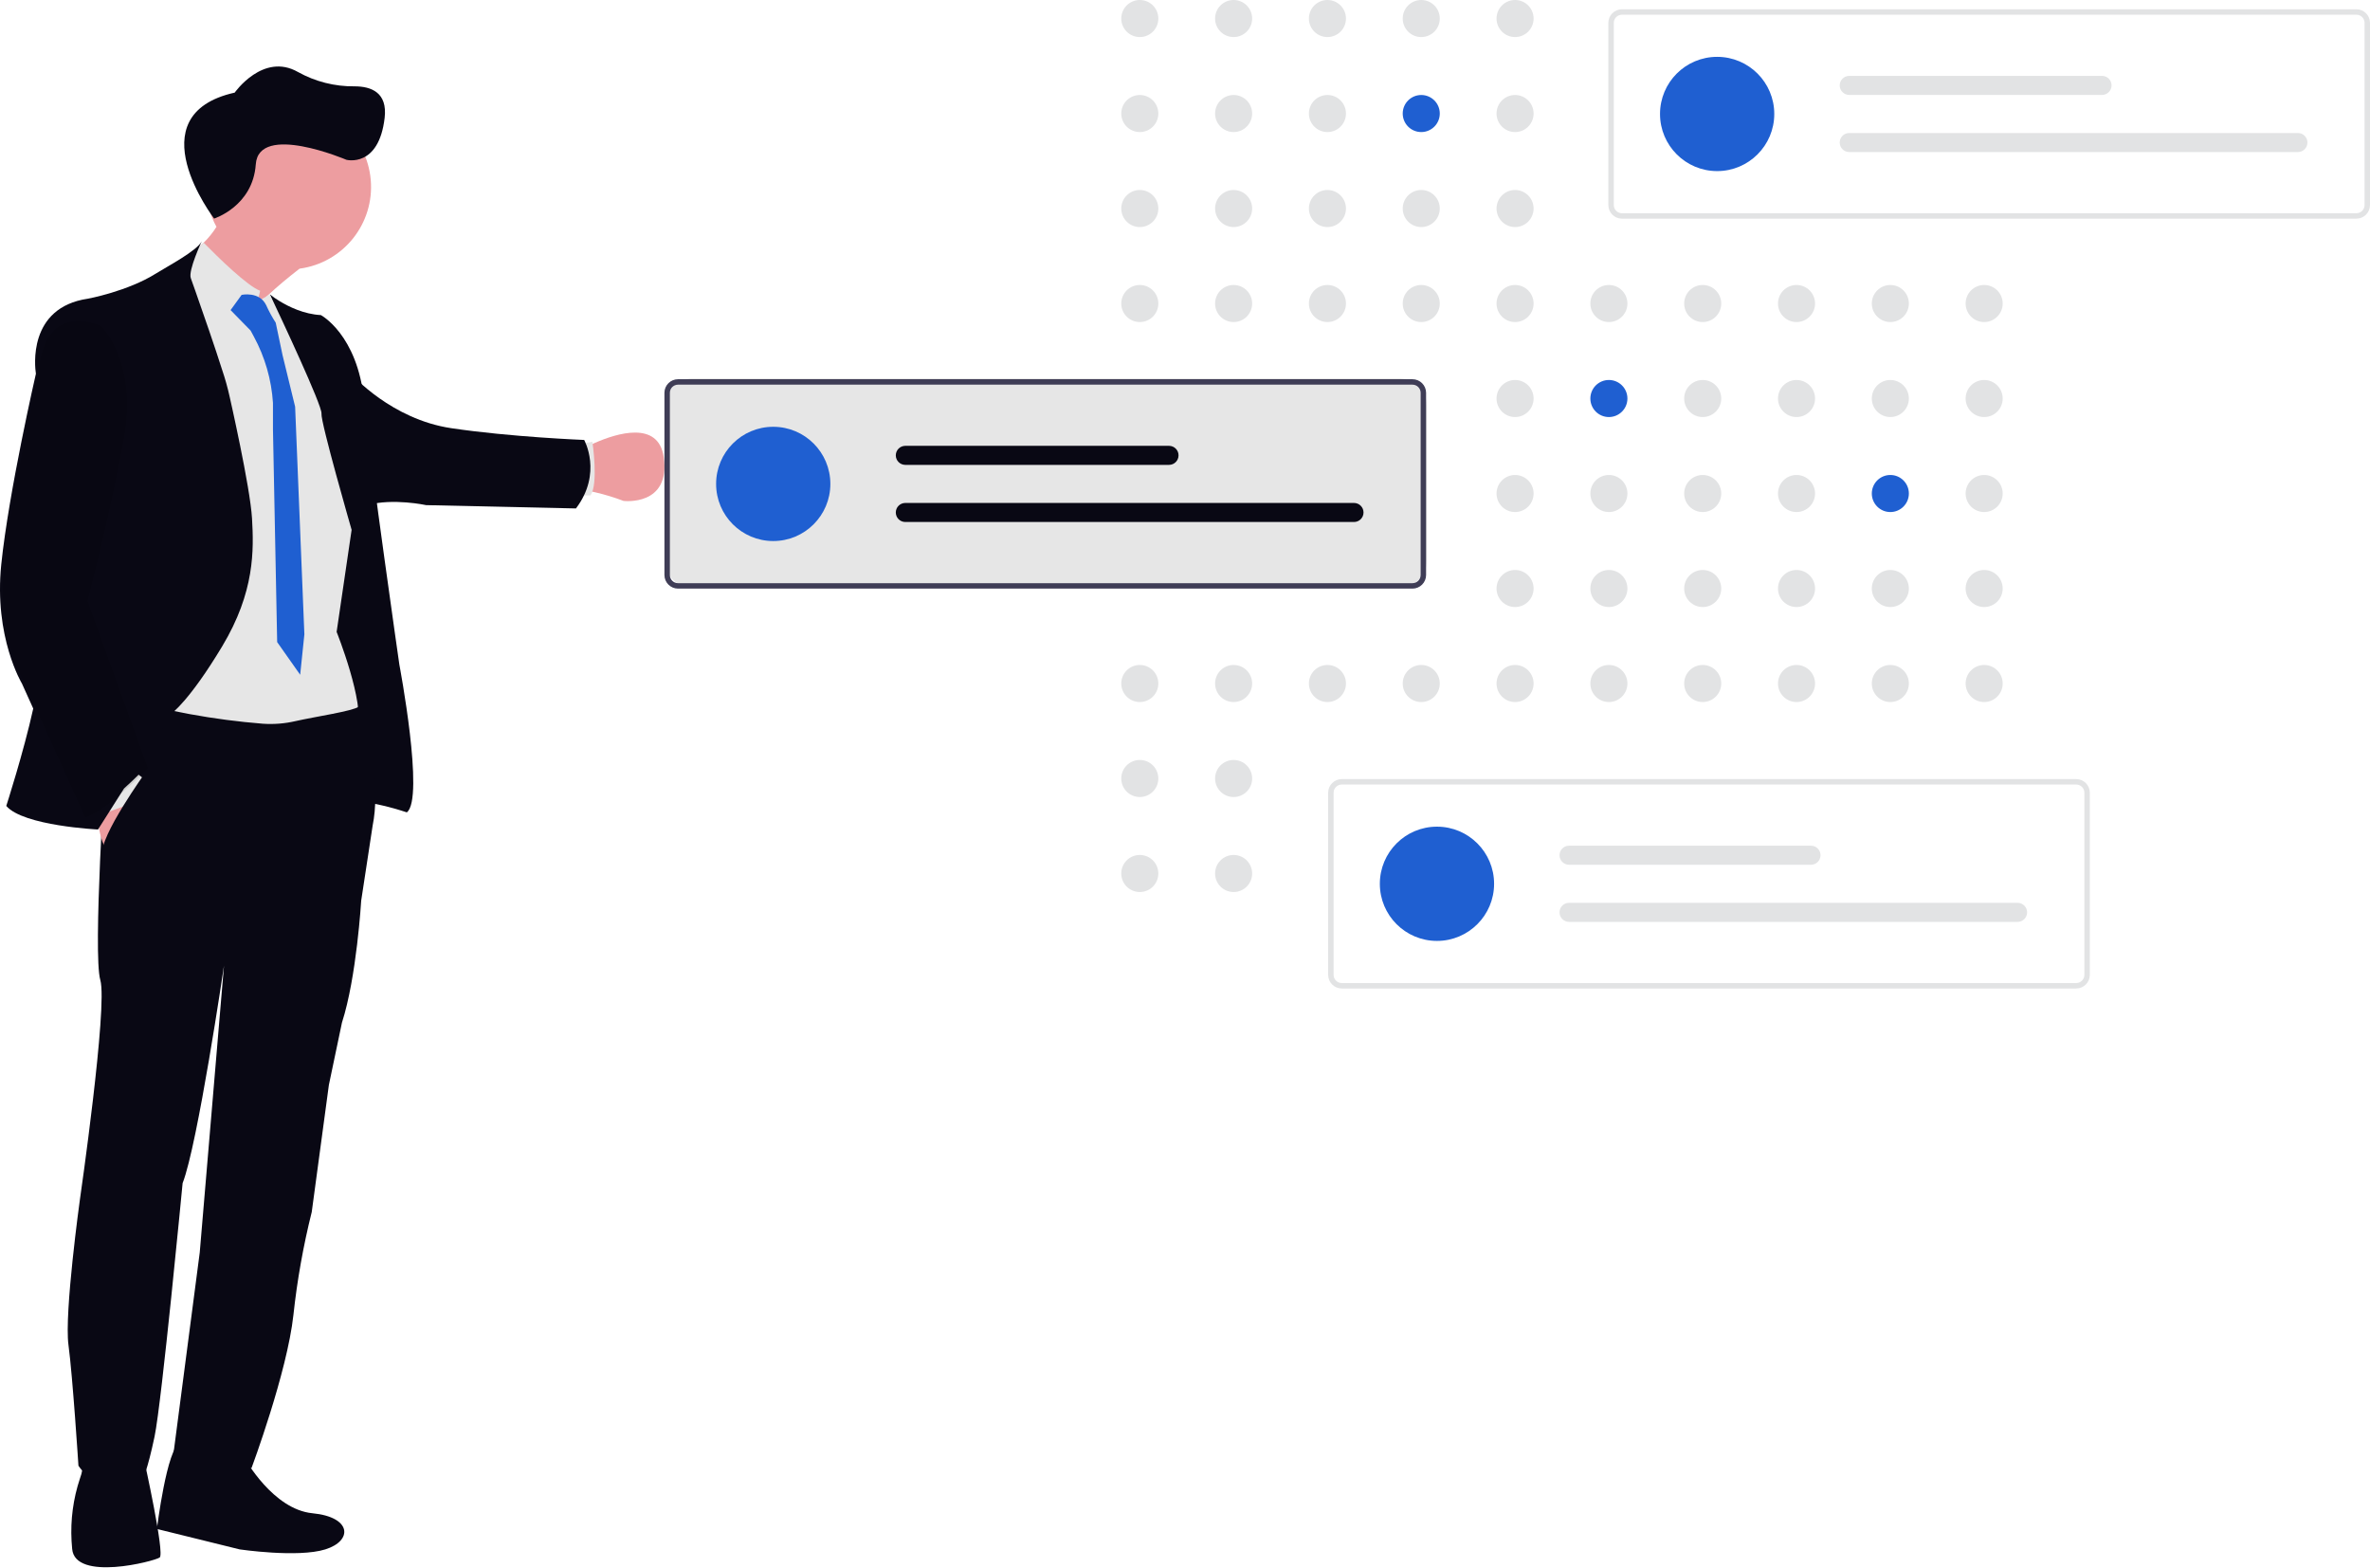
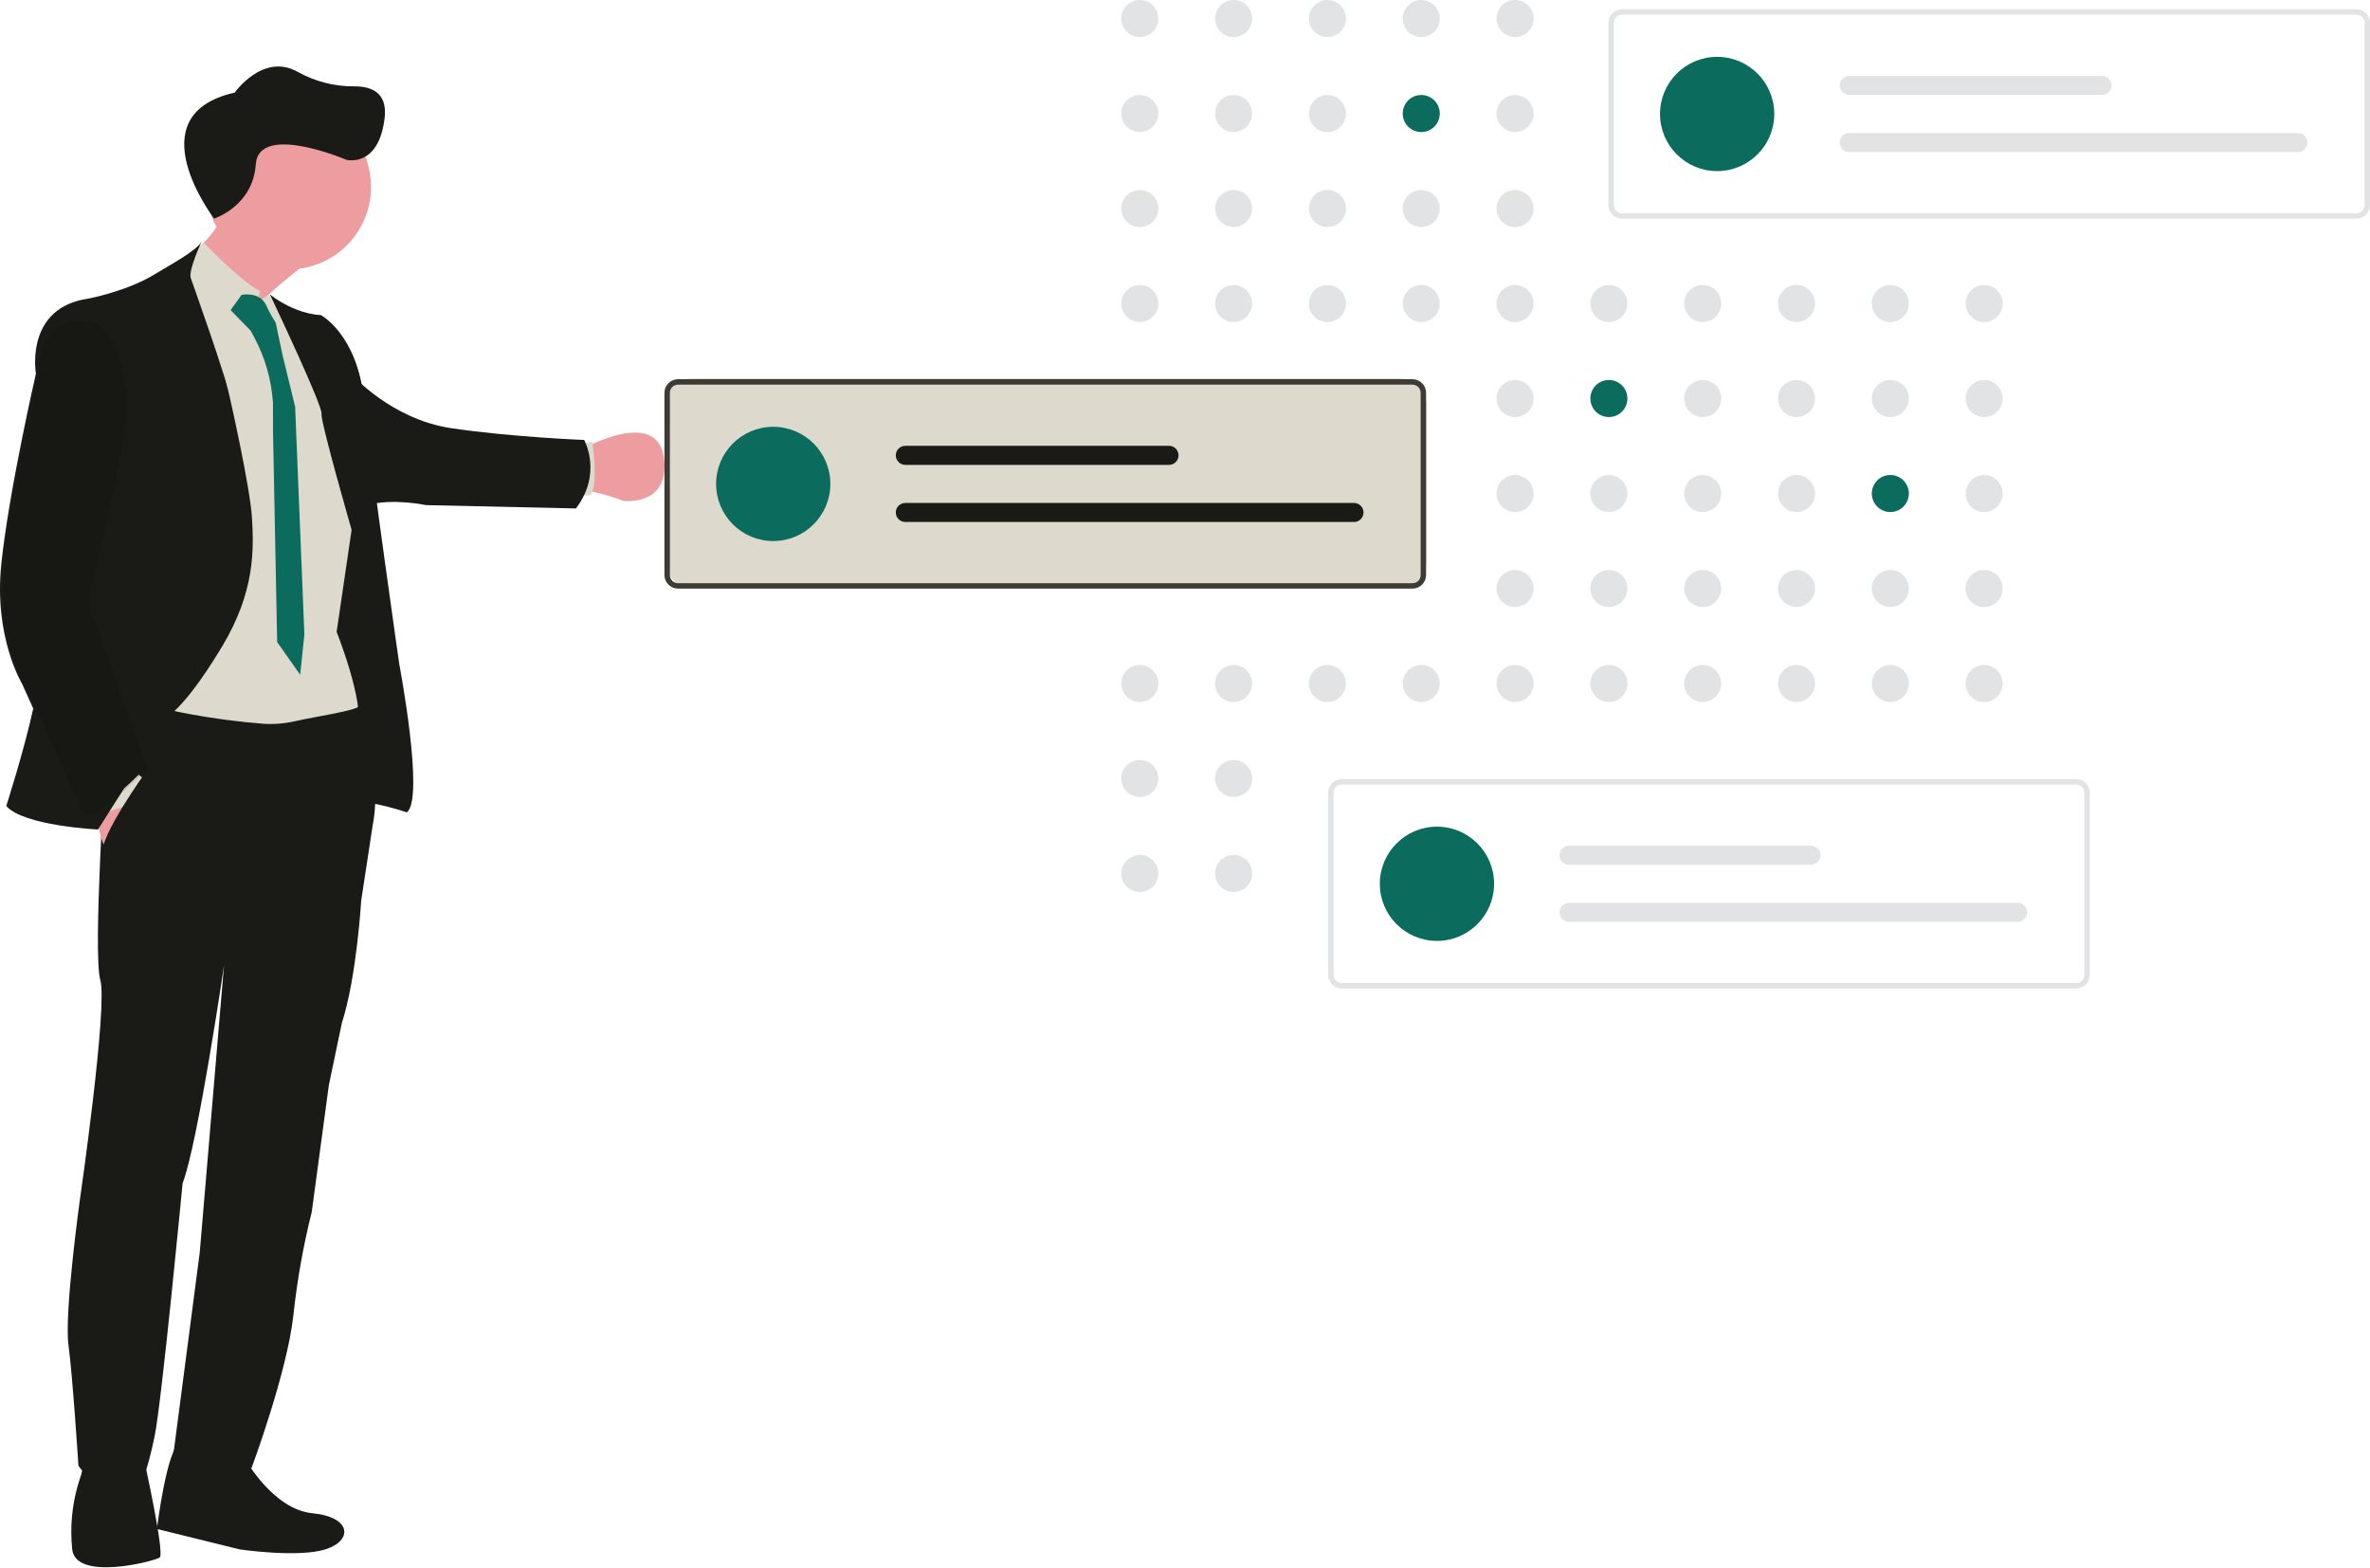
<svg xmlns="http://www.w3.org/2000/svg" width="960" height="634.843" viewBox="0 0 960 634.843">
  <defs>
    <linearGradient id="a" x1="-29.813" y1="3.039" x2="-29.813" y2="4.039" gradientUnits="objectBoundingBox">
      <stop offset="0" stop-color="gray" stop-opacity="0.251" />
      <stop offset="0.54" stop-color="gray" stop-opacity="0.122" />
      <stop offset="1" stop-color="gray" stop-opacity="0.102" />
    </linearGradient>
  </defs>
  <g transform="translate(-580.518 -251.921)">
    <path d="M315.42,349.712c1.033,3.316,1.948,6.478,2.718,9.2l-.48.172C317.06,356.562,316.3,353.3,315.42,349.712Zm-28.668-80.731-.145.082.136-.127Z" transform="translate(401.903 100.9)" fill="url(#a)" />
-     <path d="M255.722,692.36c-5.391,1.731-9.441,34.875-9.441,34.875l33.525,8.281s23.513,3.47,34.684,0,10.791-13.1-5.2-14.642-27.363-22.153-27.363-22.153S261.113,690.63,255.722,692.36Z" transform="translate(397.795 144.004)" fill="#090814" />
-     <path d="M219.586,698.677a20.19,20.19,0,0,1-1.3,7.783,68.011,68.011,0,0,0-3.371,25.234q.109,1.531.245,3.208c1.16,13.292,33.316,5.02,35.455,3.47s-6.343-39.7-6.343-39.7S219.051,693.286,219.586,698.677Z" transform="translate(394.589 144.428)" fill="#090814" />
+     <path d="M255.722,692.36c-5.391,1.731-9.441,34.875-9.441,34.875l33.525,8.281s23.513,3.47,34.684,0,10.791-13.1-5.2-14.642-27.363-22.153-27.363-22.153S261.113,690.63,255.722,692.36Z" transform="translate(397.795 144.004)" fill="#1a1a16" />
+     <path d="M219.586,698.677a20.19,20.19,0,0,1-1.3,7.783,68.011,68.011,0,0,0-3.371,25.234q.109,1.531.245,3.208c1.16,13.292,33.316,5.02,35.455,3.47s-6.343-39.7-6.343-39.7S219.051,693.286,219.586,698.677Z" transform="translate(394.589 144.428)" fill="#1a1a16" />
    <path d="M.018,65.93C.011,65.913,0,65.9,0,65.89s.929-.46,2.423-1.339c.9-.528,2-1.215,3.226-2.039a55.671,55.671,0,0,0,7.984-6.553,34.074,34.074,0,0,0,5.189-6.428A33.2,33.2,0,0,1,14.667,33.49v-.164A33.384,33.384,0,1,1,52.484,66.478L51.809,67c-3.881,3.01-8.258,6.615-12.458,10.556C37.815,79,36.3,80.472,34.846,81.983a77.884,77.884,0,0,0-8,9.568c-3.784,5.44-6.127,10.908-5.742,15.888a13.447,13.447,0,0,0,.274,1.829c.642,2.841.695,4.064.312,4.063C19.347,113.324.6,67.361.018,65.93Z" transform="translate(649.382 294.266)" fill="#ed9da0" />
    <path d="M403.191,327.39s1.921-1.069,4.82-2.347c8.526-3.715,25.551-9.151,27.7,5.817,2.89,20.079-16.255,17.768-16.255,17.768a89.446,89.446,0,0,0-11.607-3.525,14.91,14.91,0,0,0-5.953-.372Z" transform="translate(413.646 106.198)" fill="#ed9da0" />
-     <path d="M400.424,346.056h5.763c3.353-4.53.788-21.746.788-21.746l-5.011.906Z" transform="translate(413.496 106.54)" fill="#e6e6e6" />
-     <path d="M35.339,206.251c-3.824,1.928-6.939-21.2-6.939-21.2l-6.349-23.892-.956-50.67L25.127,92a31.277,31.277,0,0,1,5.032-2.321C26.583,76.852,19.586,54.934,18.068,50.188c-.2-.584-.3-.908-.3-.908L6.508,17.429,0,0A35.349,35.349,0,0,0,3.915,2.717C7.694,5.026,13.837,8.034,20.65,8.38c0,0,14.757,7.812,17.5,34.54s14.3,107.071,14.3,107.071,10.292,54.171,3.043,59.8l-.009-.073-.009.09S39.163,204.316,35.339,206.251Z" transform="translate(689.838 371.169)" fill="#090814" />
-     <path d="M324.153,352.487c10.411-2.918,23.848,0,23.848,0l60.707,1.341c10.837-14.307,3.325-27.744,3.325-27.744s-29.774-1.169-53.9-4.775-40.021-21.528-40.021-21.528Z" transform="translate(405.112 104.042)" fill="#090814" />
-     <path d="M0,200.215l8.316-79.369L10.13,9.929l3.753,1.964-1.343-3.3-.188-.46s3.069-2.539,3.417-1.579A55.975,55.975,0,0,0,23.748,0C29.8,6.146,41.577,17.66,46.627,19.461c0,0-.407,1.85-1.08,4.41l.011,0L49.625,21.5l.292-.17.657-.38s.221.471.635,1.334C54.726,29.719,71.836,66.1,71.473,69.218c-.383,3.46,12.206,47.095,12.206,47.095l-6.072,41.329s11.513,28.7,8.469,39.3c-1.279,4.45-16.641,5.741-34.042,5.742C27.964,202.685,0,200.215,0,200.215Z" transform="translate(639.267 350.228)" fill="#e6e6e6" />
-     <path d="M278.894,276.505l8.1,8.282,1.309,2.419a65.064,65.064,0,0,1,7.761,26.91v10.746l1.7,86.122,9.32,13.238,1.7-16.382-3.744-92.193-5.087-20.84-2.777-13.2a53.049,53.049,0,0,1-3.881-7.131c-2.777-5.681-9.924-4.141-9.924-4.141Z" transform="translate(395.025 101.023)" fill="#1F5FD1" />
-     <path d="M218.415,621.871s11.362-78.43,8.282-89.013,2.12-88.8,2.12-88.8l1.712-14.669.96-8.272.408-3.461,1.984.607a292.757,292.757,0,0,0,58.7,10.764,44.779,44.779,0,0,0,13.138-1.051c7.865-1.794,23.069-4,25.723-5.88,0,0,.906,2.437,2.039,6.424,2.609,9.215,6.542,26.829,3.516,41.833l-4.63,30.344s-1.821,30.924-7.8,49.426l-5.292,25.234L312.339,626.8a308.069,308.069,0,0,0-7.421,41.679c-2.528,23.322-16.962,62.012-16.962,62.012s-30.68,4.24-31.586-6.161l10.6-81.121,9.822-116.177s-10.646,72.486-16.762,88.1c0,0-8.481,88.986-11.371,102.694s-4.811,17.333-4.811,17.333-17.922,6.56-26.013-5.581c0,0-2.311-36.016-4.041-48.928C212.054,667.718,218.415,621.871,218.415,621.871Z" transform="translate(394.456 116.049)" fill="#090814" />
+     <path d="M400.424,346.056h5.763c3.353-4.53.788-21.746.788-21.746l-5.011.906Z" transform="translate(413.496 106.54)" fill="#ded9cd" />
+     <path d="M35.339,206.251c-3.824,1.928-6.939-21.2-6.939-21.2l-6.349-23.892-.956-50.67L25.127,92a31.277,31.277,0,0,1,5.032-2.321C26.583,76.852,19.586,54.934,18.068,50.188c-.2-.584-.3-.908-.3-.908L6.508,17.429,0,0A35.349,35.349,0,0,0,3.915,2.717C7.694,5.026,13.837,8.034,20.65,8.38c0,0,14.757,7.812,17.5,34.54s14.3,107.071,14.3,107.071,10.292,54.171,3.043,59.8l-.009-.073-.009.09S39.163,204.316,35.339,206.251Z" transform="translate(689.838 371.169)" fill="#1a1a16" />
+     <path d="M324.153,352.487c10.411-2.918,23.848,0,23.848,0l60.707,1.341c10.837-14.307,3.325-27.744,3.325-27.744s-29.774-1.169-53.9-4.775-40.021-21.528-40.021-21.528Z" transform="translate(405.112 104.042)" fill="#1a1a16" />
+     <path d="M0,200.215l8.316-79.369L10.13,9.929l3.753,1.964-1.343-3.3-.188-.46s3.069-2.539,3.417-1.579A55.975,55.975,0,0,0,23.748,0C29.8,6.146,41.577,17.66,46.627,19.461c0,0-.407,1.85-1.08,4.41l.011,0L49.625,21.5l.292-.17.657-.38s.221.471.635,1.334C54.726,29.719,71.836,66.1,71.473,69.218c-.383,3.46,12.206,47.095,12.206,47.095l-6.072,41.329s11.513,28.7,8.469,39.3c-1.279,4.45-16.641,5.741-34.042,5.742C27.964,202.685,0,200.215,0,200.215Z" transform="translate(639.267 350.228)" fill="#ded9cd" />
+     <path d="M278.894,276.505l8.1,8.282,1.309,2.419a65.064,65.064,0,0,1,7.761,26.91v10.746l1.7,86.122,9.32,13.238,1.7-16.382-3.744-92.193-5.087-20.84-2.777-13.2a53.049,53.049,0,0,1-3.881-7.131c-2.777-5.681-9.924-4.141-9.924-4.141Z" transform="translate(395.025 101.023)" fill="#0B6B5C" />
+     <path d="M218.415,621.871s11.362-78.43,8.282-89.013,2.12-88.8,2.12-88.8l1.712-14.669.96-8.272.408-3.461,1.984.607a292.757,292.757,0,0,0,58.7,10.764,44.779,44.779,0,0,0,13.138-1.051c7.865-1.794,23.069-4,25.723-5.88,0,0,.906,2.437,2.039,6.424,2.609,9.215,6.542,26.829,3.516,41.833l-4.63,30.344s-1.821,30.924-7.8,49.426l-5.292,25.234L312.339,626.8a308.069,308.069,0,0,0-7.421,41.679c-2.528,23.322-16.962,62.012-16.962,62.012s-30.68,4.24-31.586-6.161l10.6-81.121,9.822-116.177s-10.646,72.486-16.762,88.1c0,0-8.481,88.986-11.371,102.694s-4.811,17.333-4.811,17.333-17.922,6.56-26.013-5.581c0,0-2.311-36.016-4.041-48.928C212.054,667.718,218.415,621.871,218.415,621.871Z" transform="translate(394.456 116.049)" fill="#1a1a16" />
    <path d="M231.438,443.686l12.685,6.17L229,478.37c-5.681-5.3-5.011-26.394-5.011-26.394Z" transform="translate(395.522 118.7)" fill="#ed9da0" />
-     <path d="M128.7,281.765l5.78,4.53-7.7,11.661-10.5,3.851-.87-7.711Z" transform="translate(503.715 280.621)" fill="#e6e6e6" />
+     <path d="M128.7,281.765l5.78,4.53-7.7,11.661-10.5,3.851-.87-7.711Z" transform="translate(503.715 280.621)" fill="#ded9cd" />
    <path d="M320.6,421.8a.274.274,0,0,1-.054-.136,4.788,4.788,0,0,1-.507.29Z" transform="translate(405.308 116.457)" />
-     <path d="M2.542,228.719s7.028-21.767,10.92-39.444L8.891,179.151S-2.521,160.366.513,130.891,14.529,53.722,14.529,53.722s0-.065,0-.189c-.367-2.42-3.45-26.724,21.126-30.293,0,0,16.067-2.972,27.572-10.219C67.5,10.328,79.768,3.905,81.718,0c0,0-5.532,11.8-4.443,14.9.589,1.631,1.208,3.381,1.852,5.212C82.7,30.26,87.077,42.929,89.969,52.046a103.1,103.1,0,0,1,3.054,10.919s8.325,36.557,9.059,49.277S103.271,142,89.969,164.117,69.6,191.144,69.6,191.144l-6.355,10-5.658,8.917,1.206,3.343s-3.733,3.894-8.566,8.258l-10.531,16.6S9.477,236.812,2.542,228.719Z" transform="translate(580.518 349.658)" fill="#090814" />
+     <path d="M2.542,228.719s7.028-21.767,10.92-39.444L8.891,179.151S-2.521,160.366.513,130.891,14.529,53.722,14.529,53.722s0-.065,0-.189c-.367-2.42-3.45-26.724,21.126-30.293,0,0,16.067-2.972,27.572-10.219C67.5,10.328,79.768,3.905,81.718,0c0,0-5.532,11.8-4.443,14.9.589,1.631,1.208,3.381,1.852,5.212C82.7,30.26,87.077,42.929,89.969,52.046a103.1,103.1,0,0,1,3.054,10.919s8.325,36.557,9.059,49.277S103.271,142,89.969,164.117,69.6,191.144,69.6,191.144l-6.355,10-5.658,8.917,1.206,3.343s-3.733,3.894-8.566,8.258l-10.531,16.6S9.477,236.812,2.542,228.719Z" transform="translate(580.518 349.658)" fill="#1a1a16" />
    <path d="M204.181,301.358s-10.982,47.7-14.017,77.17,8.381,48.257,8.381,48.257l24.419,54.192c8.381-2.156,25.433-19.934,25.433-19.934L223.933,393.27s9.07-34.222,14.742-65.745-9.36-45.666-9.36-45.666C204.172,272.327,204.181,301.358,204.181,301.358Z" transform="translate(392.027 102.021)" opacity="0.1" style="isolation:isolate" />
-     <path d="M247.556,452.752l-6.741,19.272-7.511,10.3s-5.627,3.76-7.031-3.271S243.9,445.621,243.9,445.621C246.9,444.434,247.556,452.752,247.556,452.752Z" transform="translate(395.75 118.885)" fill="#090814" />
-     <path d="M266.857,244.888s-32.155-41.945,8.337-51.014c0,0,11.5-16.425,25.637-8.346a46.032,46.032,0,0,0,22.894,5.8c6.848,0,13.4,2.551,12.207,12.754-2.382,20.406-15.482,17-15.482,17s-35.527-15.152-36.718,1.853S266.857,244.888,266.857,244.888Z" transform="translate(400.392 95.564)" fill="#090814" />
+     <path d="M247.556,452.752l-6.741,19.272-7.511,10.3s-5.627,3.76-7.031-3.271S243.9,445.621,243.9,445.621C246.9,444.434,247.556,452.752,247.556,452.752Z" transform="translate(395.75 118.885)" fill="#1a1a16" />
+     <path d="M266.857,244.888s-32.155-41.945,8.337-51.014c0,0,11.5-16.425,25.637-8.346a46.032,46.032,0,0,0,22.894,5.8c6.848,0,13.4,2.551,12.207,12.754-2.382,20.406-15.482,17-15.482,17s-35.527-15.152-36.718,1.853S266.857,244.888,266.857,244.888Z" transform="translate(400.392 95.564)" fill="#1a1a16" />
    <circle cx="7.507" cy="7.507" r="7.507" transform="translate(1034.702 251.921)" fill="#e2e3e4" />
    <circle cx="7.507" cy="7.507" r="7.507" transform="translate(1072.706 251.921)" fill="#e2e3e4" />
    <circle cx="7.507" cy="7.507" r="7.507" transform="translate(1110.707 251.921)" fill="#e2e3e4" />
    <circle cx="7.507" cy="7.507" r="7.507" transform="translate(1148.708 251.921)" fill="#e2e3e4" />
    <circle cx="7.507" cy="7.507" r="7.507" transform="translate(1186.711 251.921)" fill="#e2e3e4" />
    <circle cx="7.507" cy="7.507" r="7.507" transform="translate(1034.702 290.4)" fill="#e2e3e4" />
    <circle cx="7.507" cy="7.507" r="7.507" transform="translate(1072.706 290.4)" fill="#e2e3e4" />
    <circle cx="7.507" cy="7.507" r="7.507" transform="translate(1110.707 290.4)" fill="#e2e3e4" />
-     <circle cx="7.507" cy="7.507" r="7.507" transform="translate(1148.708 290.4)" fill="#1F5FD1" />
+     <circle cx="7.507" cy="7.507" r="7.507" transform="translate(1148.708 290.4)" fill="#0B6B5C" />
    <circle cx="7.507" cy="7.507" r="7.507" transform="translate(1186.711 290.4)" fill="#e2e3e4" />
    <circle cx="7.507" cy="7.507" r="7.507" transform="translate(1262.716 290.4)" fill="#e2e3e4" />
    <circle cx="7.507" cy="7.507" r="7.507" transform="translate(1034.702 328.879)" fill="#e2e3e4" />
    <circle cx="7.507" cy="7.507" r="7.507" transform="translate(1072.706 328.879)" fill="#e2e3e4" />
    <circle cx="7.507" cy="7.507" r="7.507" transform="translate(1110.707 328.879)" fill="#e2e3e4" />
    <circle cx="7.507" cy="7.507" r="7.507" transform="translate(1148.708 328.879)" fill="#e2e3e4" />
    <circle cx="7.507" cy="7.507" r="7.507" transform="translate(1186.711 328.879)" fill="#e2e3e4" />
    <circle cx="7.507" cy="7.507" r="7.507" transform="translate(1034.702 367.358)" fill="#e2e3e4" />
    <circle cx="7.507" cy="7.507" r="7.507" transform="translate(1072.706 367.358)" fill="#e2e3e4" />
    <circle cx="7.507" cy="7.507" r="7.507" transform="translate(1110.707 367.358)" fill="#e2e3e4" />
    <circle cx="7.507" cy="7.507" r="7.507" transform="translate(1148.708 367.358)" fill="#e2e3e4" />
    <circle cx="7.507" cy="7.507" r="7.507" transform="translate(1186.711 367.358)" fill="#e2e3e4" />
    <circle cx="7.507" cy="7.507" r="7.507" transform="translate(1224.712 367.358)" fill="#e2e3e4" />
    <circle cx="7.507" cy="7.507" r="7.507" transform="translate(1262.716 367.358)" fill="#e2e3e4" />
    <circle cx="7.507" cy="7.507" r="7.507" transform="translate(1300.717 367.358)" fill="#e2e3e4" />
    <circle cx="7.507" cy="7.507" r="7.507" transform="translate(1338.718 367.358)" fill="#e2e3e4" />
    <circle cx="7.507" cy="7.507" r="7.507" transform="translate(1376.721 367.358)" fill="#e2e3e4" />
    <circle cx="7.507" cy="7.507" r="7.507" transform="translate(1186.711 405.838)" fill="#e2e3e4" />
-     <circle cx="7.507" cy="7.507" r="7.507" transform="translate(1224.712 405.838)" fill="#1F5FD1" />
+     <circle cx="7.507" cy="7.507" r="7.507" transform="translate(1224.712 405.838)" fill="#0B6B5C" />
    <circle cx="7.507" cy="7.507" r="7.507" transform="translate(1262.716 405.838)" fill="#e2e3e4" />
    <circle cx="7.507" cy="7.507" r="7.507" transform="translate(1300.717 405.838)" fill="#e2e3e4" />
    <circle cx="7.507" cy="7.507" r="7.507" transform="translate(1338.718 405.838)" fill="#e2e3e4" />
    <circle cx="7.507" cy="7.507" r="7.507" transform="translate(1376.721 405.838)" fill="#e2e3e4" />
    <circle cx="7.507" cy="7.507" r="7.507" transform="translate(1186.711 444.317)" fill="#e2e3e4" />
    <circle cx="7.507" cy="7.507" r="7.507" transform="translate(1224.712 444.317)" fill="#e2e3e4" />
    <circle cx="7.507" cy="7.507" r="7.507" transform="translate(1262.716 444.317)" fill="#e2e3e4" />
    <circle cx="7.507" cy="7.507" r="7.507" transform="translate(1300.717 444.317)" fill="#e2e3e4" />
-     <circle cx="7.507" cy="7.507" r="7.507" transform="translate(1338.718 444.317)" fill="#1F5FD1" />
+     <circle cx="7.507" cy="7.507" r="7.507" transform="translate(1338.718 444.317)" fill="#0B6B5C" />
    <circle cx="7.507" cy="7.507" r="7.507" transform="translate(1376.721 444.317)" fill="#e2e3e4" />
    <circle cx="7.507" cy="7.507" r="7.507" transform="translate(1186.711 482.795)" fill="#e2e3e4" />
    <circle cx="7.507" cy="7.507" r="7.507" transform="translate(1224.712 482.795)" fill="#e2e3e4" />
    <circle cx="7.507" cy="7.507" r="7.507" transform="translate(1262.716 482.795)" fill="#e2e3e4" />
    <circle cx="7.507" cy="7.507" r="7.507" transform="translate(1300.717 482.795)" fill="#e2e3e4" />
    <circle cx="7.507" cy="7.507" r="7.507" transform="translate(1338.718 482.795)" fill="#e2e3e4" />
    <circle cx="7.507" cy="7.507" r="7.507" transform="translate(1376.721 482.795)" fill="#e2e3e4" />
    <circle cx="7.507" cy="7.507" r="7.507" transform="translate(1034.702 521.274)" fill="#e2e3e4" />
    <circle cx="7.507" cy="7.507" r="7.507" transform="translate(1072.706 521.274)" fill="#e2e3e4" />
    <circle cx="7.507" cy="7.507" r="7.507" transform="translate(1110.707 521.274)" fill="#e2e3e4" />
    <circle cx="7.507" cy="7.507" r="7.507" transform="translate(1148.708 521.274)" fill="#e2e3e4" />
    <circle cx="7.507" cy="7.507" r="7.507" transform="translate(1186.711 521.274)" fill="#e2e3e4" />
    <circle cx="7.507" cy="7.507" r="7.507" transform="translate(1224.712 521.274)" fill="#e2e3e4" />
    <circle cx="7.507" cy="7.507" r="7.507" transform="translate(1262.716 521.274)" fill="#e2e3e4" />
    <circle cx="7.507" cy="7.507" r="7.507" transform="translate(1300.717 521.274)" fill="#e2e3e4" />
    <circle cx="7.507" cy="7.507" r="7.507" transform="translate(1338.718 521.274)" fill="#e2e3e4" />
    <circle cx="7.507" cy="7.507" r="7.507" transform="translate(1376.721 521.274)" fill="#e2e3e4" />
    <circle cx="7.507" cy="7.507" r="7.507" transform="translate(1034.668 574.736) rotate(-89.767)" fill="#e2e3e4" />
    <circle cx="7.507" cy="7.507" r="7.507" transform="translate(1072.706 559.753)" fill="#e2e3e4" />
    <circle cx="7.507" cy="7.507" r="7.507" transform="translate(1034.668 613.215) rotate(-89.767)" fill="#e2e3e4" />
    <circle cx="7.507" cy="7.507" r="7.507" transform="translate(1072.706 598.232)" fill="#e2e3e4" />
    <circle cx="7.507" cy="7.507" r="7.507" transform="translate(1148.708 598.232)" fill="#e2e3e4" />
    <path d="M1114.785,250.146h-297.5a5.516,5.516,0,0,1-5.509-5.509v-73.8a5.516,5.516,0,0,1,5.509-5.509h297.5a5.516,5.516,0,0,1,5.509,5.509v73.8a5.516,5.516,0,0,1-5.509,5.509Zm-297.5-82.612a3.309,3.309,0,0,0-3.306,3.306v73.8a3.309,3.309,0,0,0,3.306,3.306h297.5a3.309,3.309,0,0,0,3.306-3.306v-73.8a3.309,3.309,0,0,0-3.306-3.306Z" transform="translate(420.224 90.347)" fill="#e2e3e4" />
-     <circle cx="23.139" cy="23.139" r="23.139" transform="translate(1252.932 274.946)" fill="#1F5FD1" />
+     <circle cx="23.139" cy="23.139" r="23.139" transform="translate(1252.932 274.946)" fill="#0B6B5C" />
    <path d="M900.63,189.817a3.857,3.857,0,0,0,0,7.713H1003.1a3.856,3.856,0,1,0,0-7.713Z" transform="translate(428.882 92.841)" fill="#e2e3e4" />
    <path d="M900.63,210.817a3.857,3.857,0,0,0,0,7.713h181.807a3.856,3.856,0,1,0,0-7.713Z" transform="translate(428.882 94.98)" fill="#e2e3e4" />
    <g transform="translate(849.653 405.166)">
-       <path d="M11.019,0H297.5A11.019,11.019,0,0,1,308.52,11.019V73.824A11.019,11.019,0,0,1,297.5,84.843H11.019A11.019,11.019,0,0,1,0,73.824V11.019A11.019,11.019,0,0,1,11.019,0Z" transform="translate(0.249)" fill="#e6e6e6" />
-       <path d="M767.785,386.146h-297.5a5.516,5.516,0,0,1-5.509-5.509v-73.8a5.516,5.516,0,0,1,5.509-5.509h297.5a5.516,5.516,0,0,1,5.509,5.509v73.8A5.516,5.516,0,0,1,767.785,386.146Zm-297.5-82.612a3.309,3.309,0,0,0-3.305,3.306v73.8a3.309,3.309,0,0,0,3.306,3.306h297.5a3.309,3.309,0,0,0,3.306-3.306v-73.8a3.309,3.309,0,0,0-3.306-3.306Z" transform="translate(-464.774 -300.966)" fill="#3f3d56" />
-       <circle cx="23.139" cy="23.139" r="23.139" transform="translate(20.935 19.632)" fill="#1F5FD1" />
-       <path d="M553.63,325.817a3.857,3.857,0,0,0,0,7.713H660.51a3.856,3.856,0,1,0,0-7.713Z" transform="translate(-456.116 -298.472)" fill="#090814" />
-       <path d="M553.63,346.817a3.857,3.857,0,0,0,0,7.713H735.437a3.856,3.856,0,1,0,0-7.713Z" transform="translate(-456.116 -296.333)" fill="#090814" />
+       <path d="M11.019,0H297.5A11.019,11.019,0,0,1,308.52,11.019V73.824A11.019,11.019,0,0,1,297.5,84.843H11.019A11.019,11.019,0,0,1,0,73.824V11.019A11.019,11.019,0,0,1,11.019,0Z" transform="translate(0.249)" fill="#ded9cd" />
+       <path d="M767.785,386.146h-297.5a5.516,5.516,0,0,1-5.509-5.509v-73.8a5.516,5.516,0,0,1,5.509-5.509h297.5a5.516,5.516,0,0,1,5.509,5.509v73.8A5.516,5.516,0,0,1,767.785,386.146Zm-297.5-82.612a3.309,3.309,0,0,0-3.305,3.306v73.8a3.309,3.309,0,0,0,3.306,3.306h297.5a3.309,3.309,0,0,0,3.306-3.306v-73.8a3.309,3.309,0,0,0-3.306-3.306Z" transform="translate(-464.774 -300.966)" fill="#3d3b33" />
+       <circle cx="23.139" cy="23.139" r="23.139" transform="translate(20.935 19.632)" fill="#0B6B5C" />
+       <path d="M553.63,325.817a3.857,3.857,0,0,0,0,7.713H660.51a3.856,3.856,0,1,0,0-7.713Z" transform="translate(-456.116 -298.472)" fill="#1a1a16" />
+       <path d="M553.63,346.817a3.857,3.857,0,0,0,0,7.713H735.437a3.856,3.856,0,1,0,0-7.713Z" transform="translate(-456.116 -296.333)" fill="#1a1a16" />
    </g>
    <path d="M1011.785,533.146h-297.5a5.516,5.516,0,0,1-5.509-5.509v-73.8a5.516,5.516,0,0,1,5.509-5.509h297.5a5.516,5.516,0,0,1,5.509,5.509v73.8A5.516,5.516,0,0,1,1011.785,533.146Zm-297.5-82.612a3.309,3.309,0,0,0-3.306,3.306v73.8a3.309,3.309,0,0,0,3.306,3.306h297.5a3.309,3.309,0,0,0,3.306-3.306v-73.8a3.309,3.309,0,0,0-3.306-3.306Z" transform="translate(409.732 119.173)" fill="#e2e3e4" />
-     <circle cx="23.139" cy="23.139" r="23.139" transform="translate(1139.441 586.771)" fill="#1F5FD1" />
+     <circle cx="23.139" cy="23.139" r="23.139" transform="translate(1139.441 586.771)" fill="#0B6B5C" />
    <path d="M797.63,472.817a3.857,3.857,0,0,0,0,7.713H895.7a3.856,3.856,0,1,0,0-7.713Z" transform="translate(418.39 121.667)" fill="#e2e3e4" />
    <path d="M797.63,493.817a3.857,3.857,0,0,0,0,7.713H979.437a3.857,3.857,0,0,0,0-7.713Z" transform="translate(418.39 123.806)" fill="#e2e3e4" />
  </g>
</svg>
